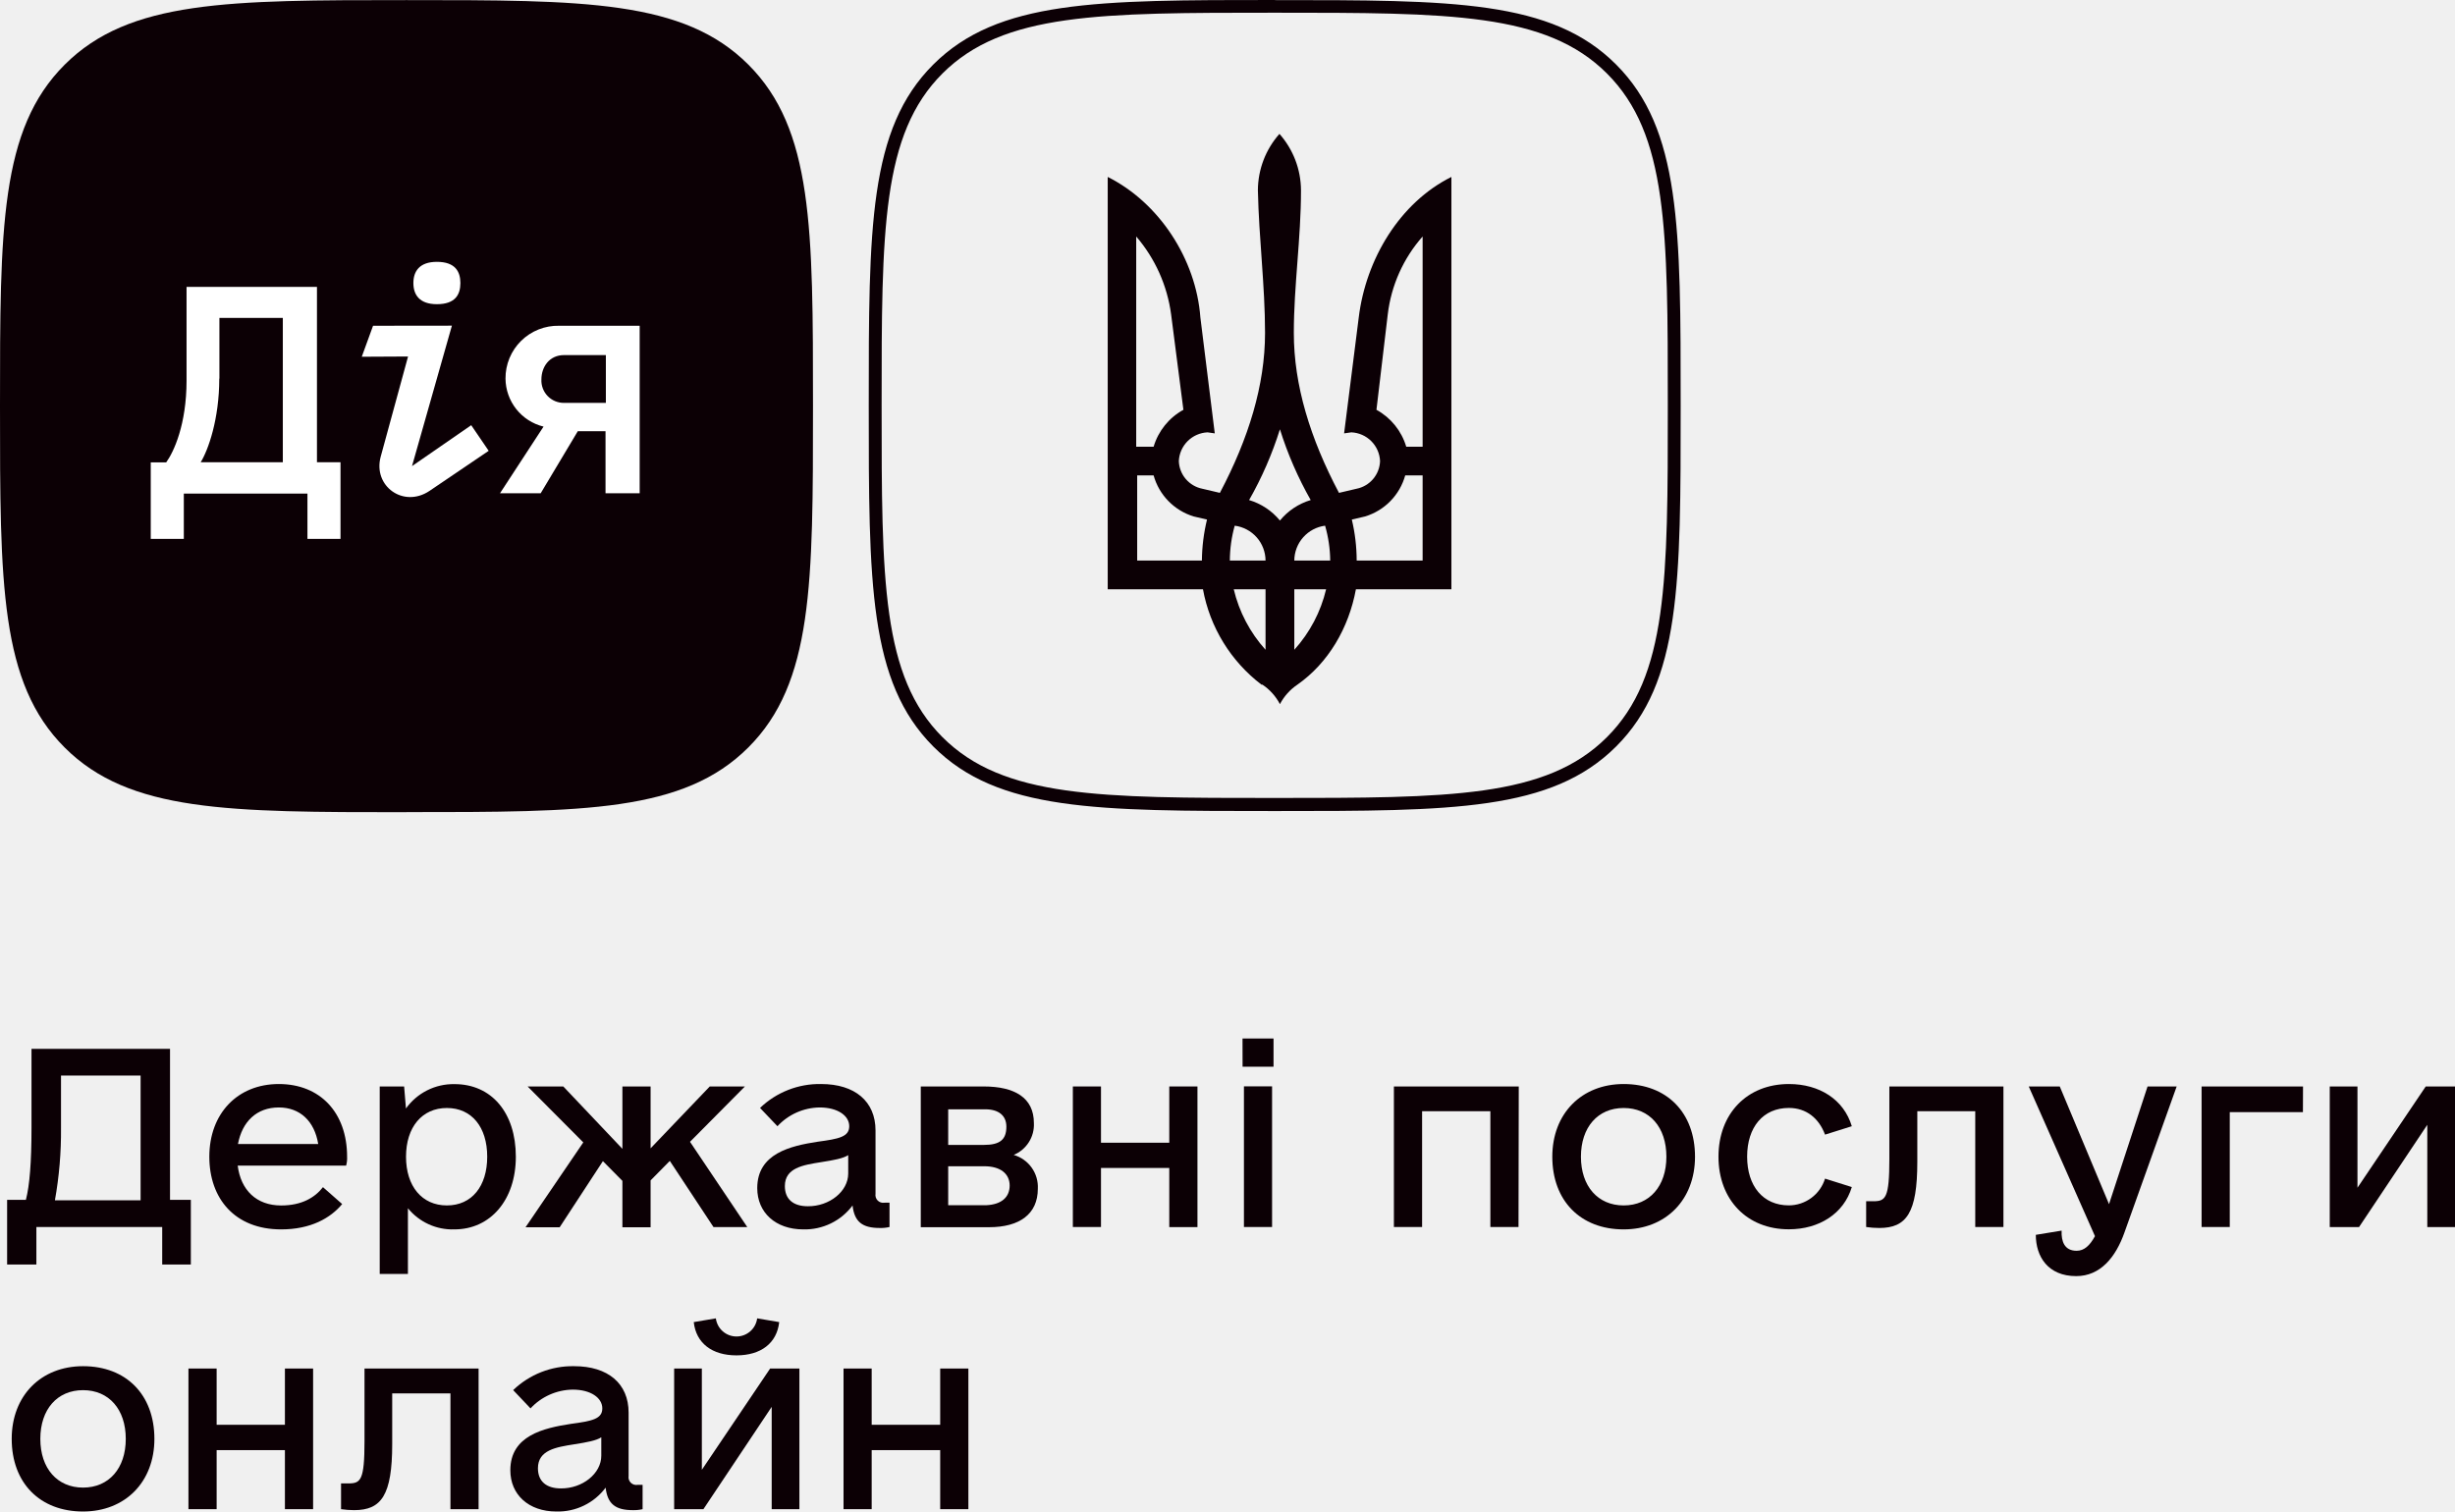
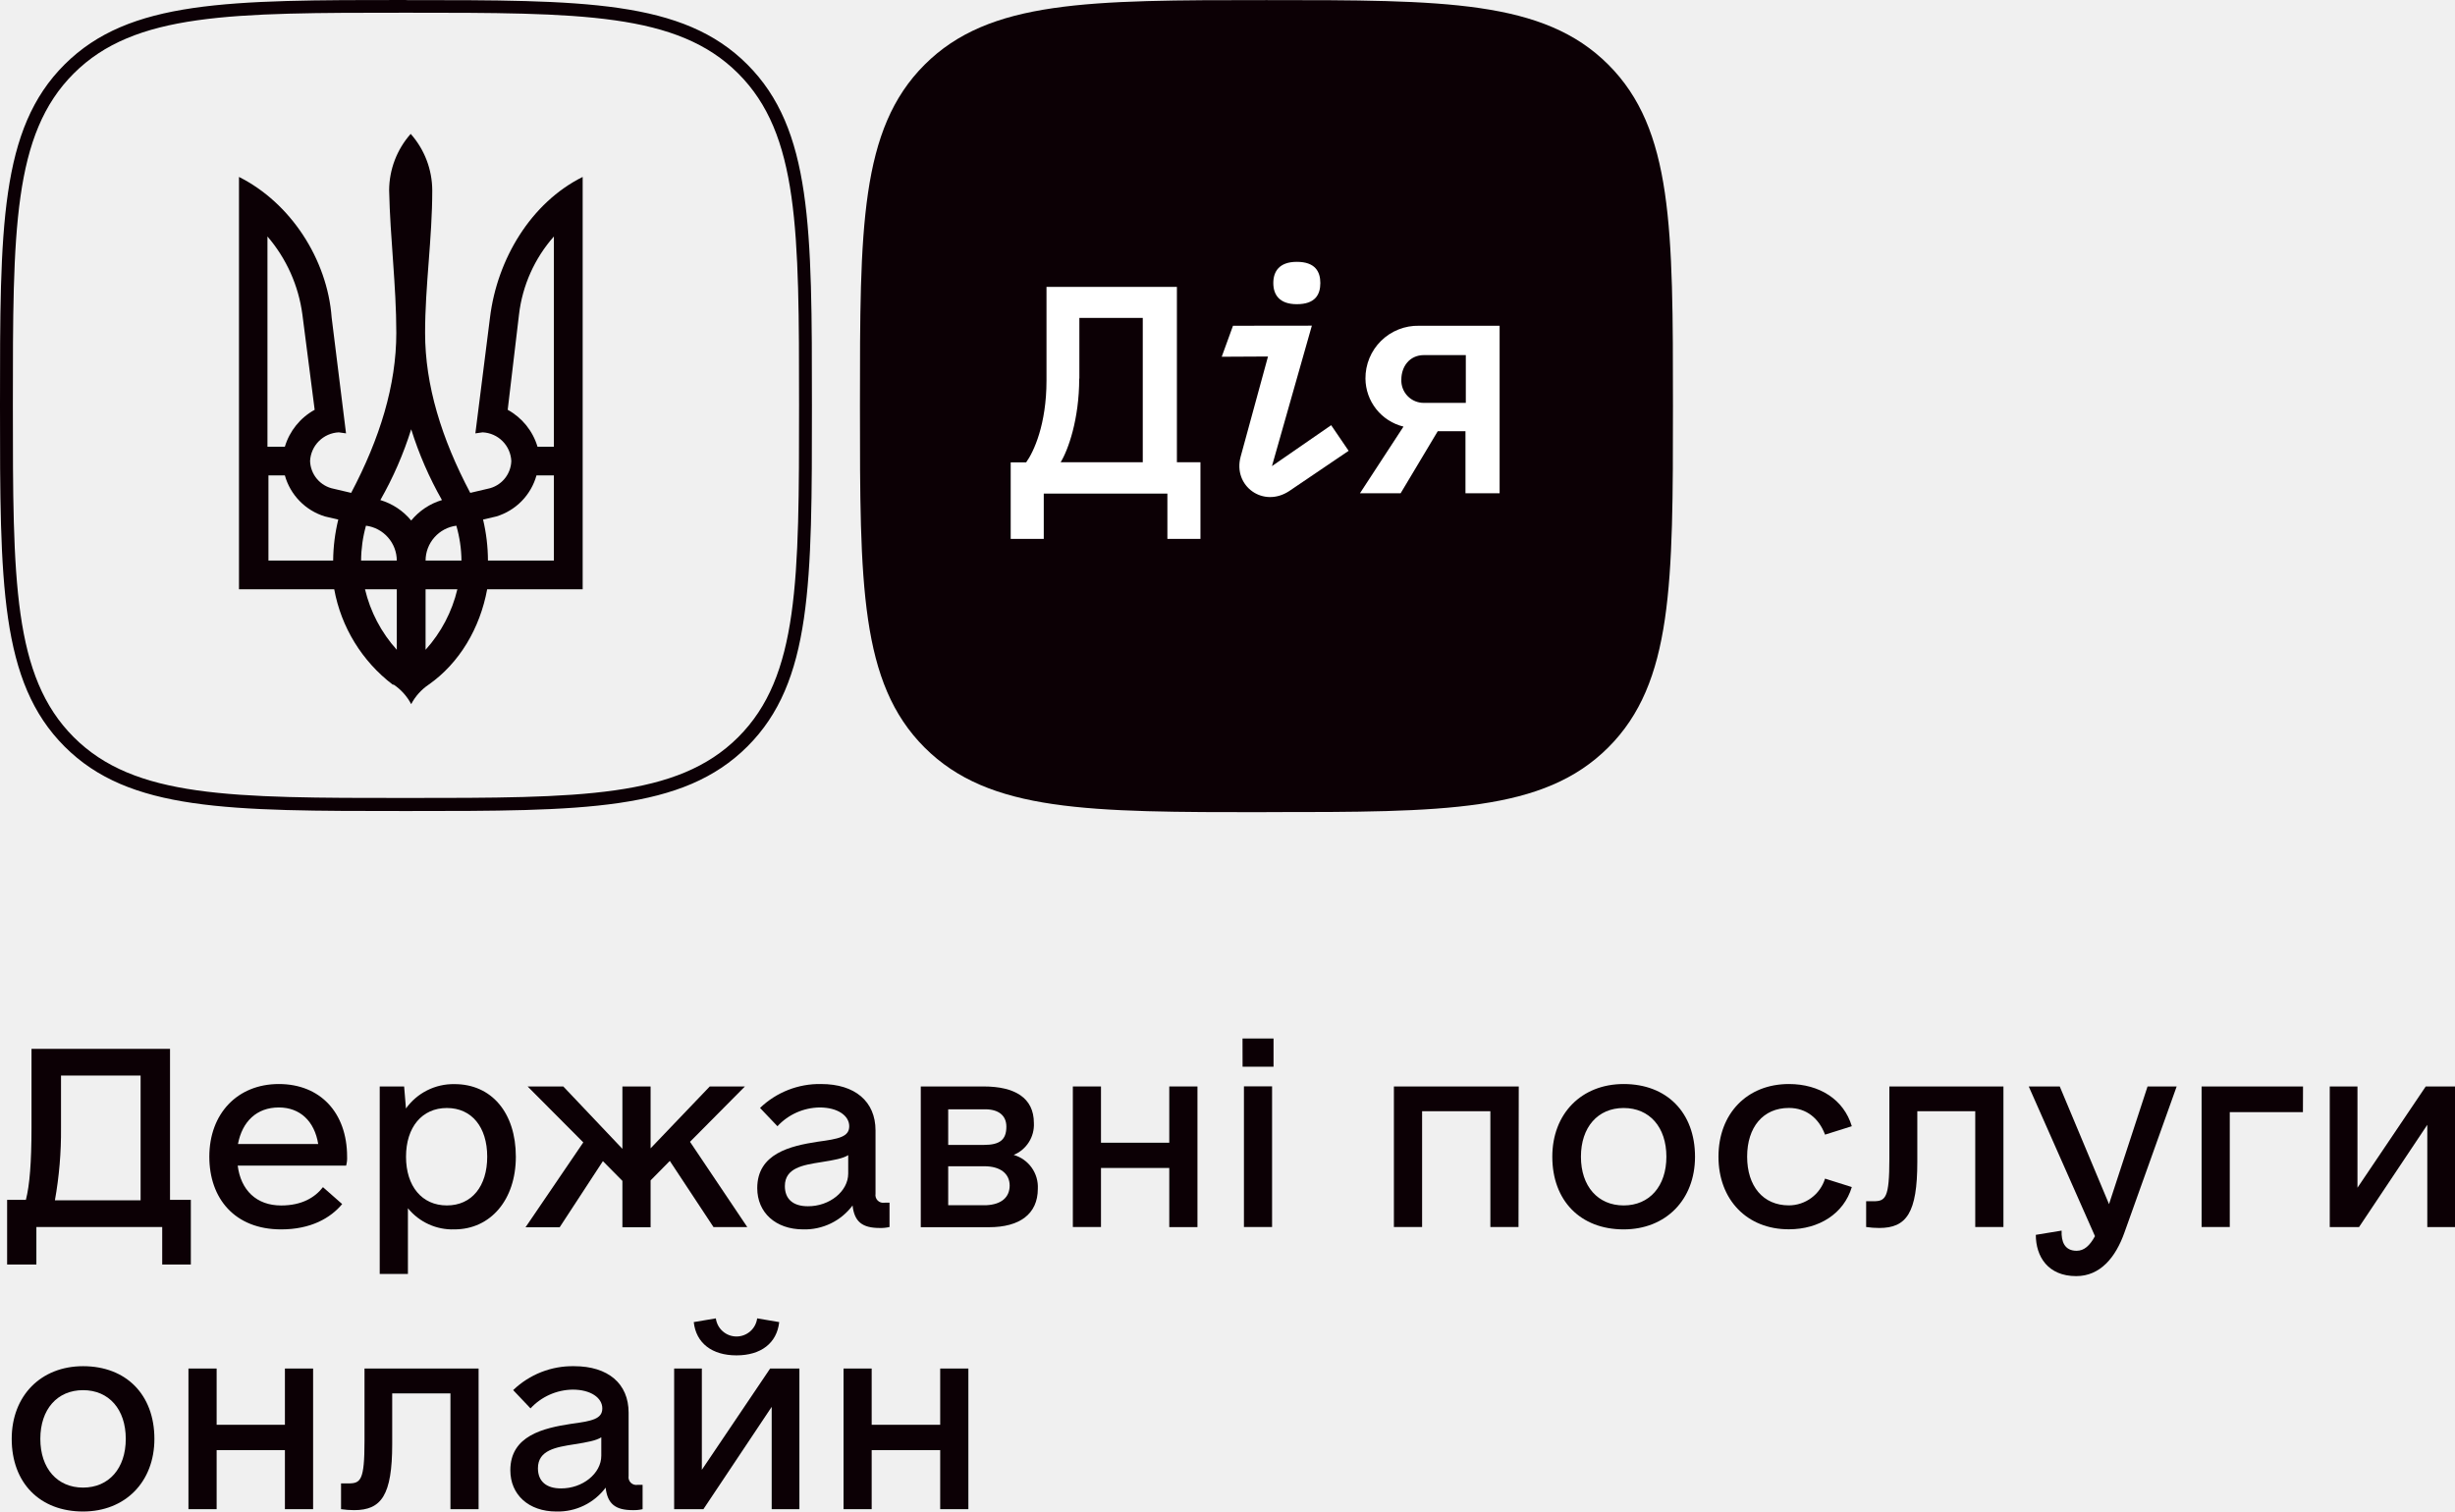
<svg xmlns="http://www.w3.org/2000/svg" width="177" height="109" viewBox="0 0 177 109" fill="none">
-   <g clip-path="url(#clip0)">
-     <path d="M13.759 86.521V91.186H11.695V88.481H2.623V91.186H0.513V86.521H1.867C2.138 85.467 2.271 83.816 2.271 81.346V75.634H12.258V86.524L13.759 86.521ZM10.137 86.556V77.559H4.399V81.346C4.414 83.092 4.267 84.837 3.959 86.556H10.137Z" fill="#0C0005" />
-     <path d="M20.271 86.928C21.762 86.928 22.708 86.352 23.285 85.607L24.67 86.826C23.826 87.841 22.402 88.653 20.271 88.653C16.92 88.653 15.092 86.419 15.092 83.412C15.092 80.299 17.124 78.17 20.102 78.17C23.081 78.17 25.025 80.232 25.025 83.412C25.036 83.628 25.012 83.845 24.955 84.055H17.138C17.36 85.811 18.478 86.928 20.271 86.928ZM17.156 82.498H22.943C22.673 80.84 21.625 79.86 20.102 79.86C18.509 79.86 17.462 80.875 17.156 82.498Z" fill="#0C0005" />
-     <path d="M37.191 83.412C37.191 86.521 35.366 88.653 32.761 88.653C32.122 88.674 31.488 88.548 30.906 88.283C30.325 88.019 29.813 87.623 29.41 87.128V91.864H27.377V78.346H29.136L29.269 79.934C29.665 79.38 30.189 78.932 30.796 78.626C31.404 78.32 32.077 78.166 32.757 78.177C35.433 78.17 37.191 80.232 37.191 83.412ZM35.127 83.412C35.127 81.279 34.013 79.899 32.219 79.899C30.426 79.899 29.273 81.283 29.273 83.412C29.273 85.54 30.422 86.925 32.219 86.925C34.016 86.925 35.127 85.54 35.127 83.412Z" fill="#0C0005" />
-     <path d="M48.292 83.714L46.907 85.119V88.498H44.874V85.154L43.468 83.731L40.352 88.498H37.891L42.054 82.379L38.039 78.346H40.612L44.874 82.843V78.346H46.907V82.807L51.172 78.346H53.707L49.748 82.337L53.879 88.488H51.443L48.292 83.714Z" fill="#0C0005" />
-     <path d="M64.132 86.724V88.481C63.902 88.534 63.666 88.558 63.429 88.551C62.178 88.551 61.601 88.112 61.467 86.928C61.056 87.479 60.519 87.923 59.9 88.223C59.281 88.523 58.6 88.671 57.912 88.653C55.915 88.653 54.596 87.434 54.596 85.677C54.596 83.173 56.998 82.632 58.96 82.33C60.483 82.126 61.228 81.978 61.228 81.213C61.228 80.447 60.384 79.86 59.097 79.86C58.524 79.867 57.959 79.991 57.435 80.223C56.912 80.456 56.441 80.792 56.052 81.213L54.797 79.895C55.978 78.761 57.561 78.14 59.199 78.17C61.636 78.17 63.123 79.421 63.123 81.518V86.085C63.109 86.173 63.115 86.263 63.142 86.347C63.169 86.432 63.217 86.509 63.279 86.572C63.342 86.635 63.419 86.682 63.504 86.709C63.589 86.736 63.679 86.743 63.767 86.728L64.132 86.724ZM61.154 84.617V83.299C60.782 83.535 60.173 83.65 59.192 83.805C57.905 84.009 56.587 84.213 56.587 85.53C56.587 86.478 57.195 86.984 58.243 86.984C59.8 86.995 61.154 85.913 61.154 84.627V84.617Z" fill="#0C0005" />
-     <path d="M74.825 85.723C74.825 87.55 73.507 88.495 71.309 88.495H66.386V78.346H70.919C73.155 78.346 74.541 79.157 74.541 80.984C74.566 81.471 74.439 81.953 74.178 82.364C73.918 82.776 73.536 83.096 73.085 83.282C73.608 83.432 74.065 83.756 74.381 84.199C74.697 84.642 74.854 85.18 74.825 85.723ZM68.363 82.561H70.933C72.086 82.561 72.557 82.189 72.557 81.244C72.557 80.433 71.984 79.993 71.035 79.993H68.363V82.561ZM72.796 85.505C72.796 84.627 72.118 84.1 70.968 84.1H68.363V86.91H71.105C72.188 86.858 72.796 86.352 72.796 85.474V85.505Z" fill="#0C0005" />
-     <path d="M86.334 78.346V88.488H84.302V84.223H79.379V88.481H77.35V78.346H79.379V82.403H84.302V78.346H86.334Z" fill="#0C0005" />
-     <path d="M89.583 74.889H91.819V76.92H89.587L89.583 74.889ZM89.685 78.339H91.714V88.481H89.685V78.339Z" fill="#0C0005" />
-     <path d="M109.481 88.481H107.452V80.13H102.53V88.481H100.497V78.346H109.499L109.481 88.481Z" fill="#0C0005" />
-     <path d="M111.918 83.412C111.918 80.299 114.028 78.17 117.062 78.17C120.178 78.17 122.207 80.232 122.207 83.412C122.207 86.521 120.097 88.653 117.062 88.653C113.951 88.653 111.918 86.587 111.918 83.412ZM120.143 83.412C120.143 81.279 118.926 79.899 117.062 79.899C115.199 79.899 113.982 81.283 113.982 83.412C113.982 85.54 115.202 86.925 117.062 86.925C118.922 86.925 120.143 85.54 120.143 83.412Z" fill="#0C0005" />
-     <path d="M123.898 83.412C123.898 80.299 125.965 78.17 128.975 78.17C131.176 78.17 132.935 79.284 133.511 81.213L131.581 81.82C131.141 80.636 130.227 79.895 128.975 79.895C127.115 79.895 125.965 81.279 125.965 83.408C125.965 85.537 127.115 86.921 128.975 86.921C129.559 86.919 130.126 86.73 130.594 86.383C131.063 86.036 131.409 85.549 131.581 84.992L133.511 85.6C132.935 87.529 131.141 88.646 128.975 88.646C125.965 88.653 123.898 86.521 123.898 83.412Z" fill="#0C0005" />
-     <path d="M144.443 88.481H142.411V80.13H138.234V83.781C138.234 87.469 137.453 88.551 135.491 88.551C135.174 88.55 134.858 88.527 134.545 88.481V86.623H135.069C135.948 86.623 136.219 86.387 136.219 83.58V78.346H144.443V88.481Z" fill="#0C0005" />
-     <path d="M156.933 78.346L153.174 88.86C152.531 90.687 151.416 92.022 149.689 92.022C147.657 92.022 146.778 90.617 146.778 89.046L148.638 88.741C148.606 89.521 148.842 90.195 149.721 90.195C150.263 90.195 150.67 89.823 151.043 89.141L146.268 78.346H148.504L152.056 86.833L154.834 78.346H156.933Z" fill="#0C0005" />
-     <path d="M166.036 80.197H160.762V88.481H158.73V78.346H166.043L166.036 80.197Z" fill="#0C0005" />
-     <path d="M177 78.346V88.488H175.003V81.111L170.08 88.488H167.97V78.346H169.968V85.649L174.89 78.346H177Z" fill="#0C0005" />
-     <path d="M0.844 103.759C0.844 100.646 2.954 98.517 5.988 98.517C9.104 98.517 11.132 100.579 11.132 103.759C11.132 106.868 9.023 108.996 5.988 108.996C2.876 108.996 0.844 106.934 0.844 103.759ZM9.068 103.759C9.068 101.626 7.852 100.246 5.988 100.246C4.125 100.246 2.908 101.63 2.908 103.759C2.908 105.888 4.128 107.272 5.988 107.272C7.848 107.272 9.068 105.888 9.068 103.759Z" fill="#0C0005" />
-     <path d="M22.574 98.686V108.828H20.542V104.57H15.619V108.828H13.587V98.686H15.619V102.743H20.542V98.686H22.574Z" fill="#0C0005" />
-     <path d="M34.505 108.828H32.476V100.478H28.277V104.128C28.277 107.816 27.5 108.898 25.535 108.898C25.218 108.897 24.902 108.874 24.589 108.828V106.97H25.131C26.009 106.97 26.28 106.734 26.28 103.927V98.686H34.505V108.828Z" fill="#0C0005" />
-     <path d="M46.33 107.071V108.828C46.099 108.881 45.863 108.905 45.627 108.898C44.375 108.898 43.798 108.455 43.665 107.275C43.254 107.826 42.716 108.27 42.097 108.569C41.479 108.869 40.797 109.015 40.11 108.996C38.112 108.996 36.794 107.781 36.794 106.021C36.794 103.52 39.195 102.979 41.161 102.677C42.684 102.473 43.425 102.325 43.425 101.56C43.425 100.794 42.582 100.207 41.295 100.207C40.722 100.214 40.156 100.338 39.633 100.57C39.109 100.803 38.639 101.139 38.249 101.56L36.998 100.242C38.177 99.107 39.759 98.487 41.397 98.517C43.833 98.517 45.321 99.768 45.321 101.865V106.432C45.306 106.52 45.312 106.61 45.34 106.694C45.367 106.779 45.414 106.856 45.477 106.919C45.54 106.982 45.617 107.029 45.702 107.056C45.786 107.083 45.876 107.09 45.964 107.075L46.33 107.071ZM43.352 104.964V103.646C42.979 103.882 42.37 103.998 41.389 104.152C40.103 104.356 38.784 104.56 38.784 105.877C38.784 106.822 39.392 107.331 40.44 107.331C41.998 107.342 43.352 106.26 43.352 104.974V104.964Z" fill="#0C0005" />
-     <path d="M57.635 98.686V108.828H55.637V101.451L50.715 108.828H48.605V98.686H50.602V105.989L55.525 98.686H57.635ZM50.018 95.338L51.611 95.068C51.658 95.429 51.835 95.762 52.109 96.002C52.383 96.243 52.735 96.376 53.1 96.376C53.465 96.376 53.818 96.243 54.092 96.002C54.366 95.762 54.543 95.429 54.59 95.068L56.179 95.338C56.01 96.859 54.86 97.737 53.099 97.737C51.337 97.737 50.187 96.859 50.018 95.338Z" fill="#0C0005" />
-     <path d="M69.818 98.686V108.828H67.786V104.57H62.846V108.828H60.817V98.686H62.846V102.743H67.786V98.686H69.818Z" fill="#0C0005" />
-     <path d="M29.308 58.561C42.149 58.561 49.287 58.561 53.953 53.899C58.619 49.237 58.615 42.109 58.615 29.28C58.615 16.451 58.616 9.316 53.953 4.658C49.291 -0 42.149 0.007 29.308 0.007C16.466 0.007 9.325 0.007 4.663 4.665C3.35334e-06 9.323 0 16.454 0 29.287C0 42.12 3.35334e-06 49.248 4.663 53.906C9.325 58.564 16.463 58.568 29.308 58.568" fill="#0C0005" />
-     <path d="M40.314 23.491C39.807 23.48 39.303 23.57 38.832 23.757C38.361 23.944 37.933 24.224 37.572 24.579C37.211 24.934 36.926 25.359 36.732 25.827C36.539 26.294 36.441 26.797 36.446 27.303C36.453 28.102 36.726 28.876 37.223 29.503C37.719 30.13 38.411 30.573 39.188 30.763L36.048 35.572H38.981L41.657 31.097H43.657V35.572H46.119V23.491H40.314ZM40.665 29.052C40.445 29.055 40.227 29.012 40.024 28.928C39.821 28.843 39.637 28.718 39.484 28.559C39.331 28.401 39.213 28.213 39.135 28.007C39.058 27.802 39.023 27.582 39.034 27.362C39.034 26.463 39.603 25.606 40.665 25.606H43.682V29.052H40.665Z" fill="white" />
-     <path d="M26.896 23.491L26.083 25.725L29.42 25.708L27.444 32.944C26.882 35.052 29.083 36.654 30.96 35.404L35.233 32.509L33.974 30.661L29.705 33.612L32.581 23.484L26.896 23.491Z" fill="white" />
-     <path d="M33.193 20.41C33.193 21.25 32.821 21.935 31.498 21.935C30.236 21.935 29.804 21.25 29.804 20.41C29.804 19.571 30.236 18.882 31.498 18.882C32.821 18.882 33.193 19.585 33.193 20.41Z" fill="white" />
-     <path d="M22.852 33.334V20.688H13.45V27.447C13.45 30.608 12.528 32.59 11.983 33.342H10.869V38.86H13.253V35.593H22.166V38.86H24.55V33.334H22.852ZM15.819 27.299V22.926H20.391V33.334H14.469C15.011 32.456 15.809 30.226 15.809 27.299" fill="white" />
-     <path d="M90.951 49.371C88.736 47.683 87.231 45.23 86.731 42.493H79.864V12.759C83.567 14.61 86.232 18.678 86.545 22.894L87.582 31.251L87.062 31.177C86.521 31.202 86.008 31.428 85.625 31.811C85.242 32.194 85.016 32.706 84.991 33.247C85.007 33.723 85.183 34.18 85.492 34.543C85.802 34.906 86.225 35.154 86.693 35.245L87.951 35.541C90.022 31.62 91.207 27.773 91.207 24.004C91.207 20.6 90.764 17.199 90.691 13.722C90.697 12.222 91.249 10.776 92.245 9.654C93.24 10.776 93.792 12.222 93.799 13.722C93.799 17.199 93.282 20.6 93.282 24.004C93.282 27.773 94.463 31.62 96.538 35.541L97.797 35.245C98.265 35.154 98.688 34.906 98.997 34.543C99.306 34.18 99.483 33.723 99.499 33.247C99.475 32.706 99.249 32.193 98.865 31.81C98.482 31.427 97.969 31.201 97.428 31.177L96.907 31.251L97.962 22.894C98.479 18.678 100.923 14.61 104.643 12.759V42.493H97.758C97.241 45.303 95.757 47.818 93.539 49.371C93.009 49.728 92.577 50.211 92.28 50.776C91.983 50.211 91.55 49.728 91.021 49.371H90.951ZM83.173 32.214C83.51 31.078 84.282 30.121 85.321 29.551L84.435 22.673C84.158 20.595 83.284 18.642 81.918 17.052V32.214H83.173ZM86.654 40.424C86.663 39.427 86.787 38.434 87.023 37.466L86.06 37.241C85.368 37.03 84.742 36.648 84.237 36.131C83.733 35.614 83.367 34.979 83.173 34.283H81.988V40.424H86.654ZM91.243 40.424C91.24 39.806 91.013 39.211 90.605 38.749C90.196 38.286 89.633 37.987 89.02 37.908C88.791 38.727 88.673 39.573 88.669 40.424H91.243ZM91.243 42.493H88.95C89.335 44.116 90.124 45.617 91.243 46.856V42.493ZM94.499 36.06C93.58 34.443 92.836 32.732 92.28 30.956C91.724 32.732 90.979 34.444 90.058 36.06C90.929 36.321 91.703 36.834 92.28 37.536C92.855 36.834 93.628 36.32 94.499 36.06ZM95.905 40.424C95.897 39.572 95.772 38.726 95.536 37.908C94.924 37.988 94.362 38.287 93.954 38.75C93.546 39.212 93.32 39.807 93.317 40.424H95.905ZM95.61 42.493H93.317V46.856C94.436 45.617 95.225 44.116 95.61 42.493ZM102.568 40.424V34.283H101.313C101.119 34.979 100.752 35.615 100.247 36.132C99.742 36.649 99.115 37.03 98.423 37.241L97.463 37.466C97.694 38.435 97.811 39.427 97.814 40.424H102.568ZM102.568 32.214V17.052C101.178 18.626 100.301 20.587 100.054 22.673L99.239 29.551C100.278 30.121 101.05 31.078 101.387 32.214H102.568Z" fill="#0C0005" />
-     <path d="M91.904 0.917C104.52 0.917 111.472 0.917 115.856 5.298C120.241 9.678 120.245 16.623 120.245 29.228C120.245 41.832 120.245 48.777 115.856 53.158C111.468 57.539 104.52 57.542 91.904 57.542C79.287 57.542 72.336 57.542 67.951 53.158C63.566 48.774 63.563 41.832 63.563 29.228C63.563 16.623 63.563 9.678 67.951 5.298C72.339 0.917 79.287 0.917 91.904 0.917ZM91.904 0C79.084 0 71.956 -6.70043e-07 67.29 4.651C62.624 9.302 62.635 16.42 62.635 29.242C62.635 42.064 62.635 49.171 67.29 53.833C71.946 58.494 79.073 58.484 91.904 58.484C104.734 58.484 111.851 58.484 116.517 53.833C121.183 49.181 121.173 42.061 121.173 29.242C121.173 16.423 121.173 9.313 116.517 4.651C111.862 -0.011 104.724 0.007 91.904 0.007" fill="#0C0005" />
-   </g>
-   <defs>
-     <clipPath id="clip0">
-       <rect width="177" height="109" fill="white" />
-     </clipPath>
-   </defs>
+   <path d="M13.759 86.521V91.186H11.695V88.481H2.623V91.186H0.513V86.521H1.867C2.138 85.467 2.271 83.816 2.271 81.346V75.634H12.258V86.524L13.759 86.521ZM10.137 86.556V77.559H4.399V81.346C4.414 83.092 4.267 84.837 3.959 86.556H10.137Z" fill="#0C0005" />
+   <path d="M20.271 86.928C21.762 86.928 22.708 86.352 23.285 85.607L24.67 86.826C23.826 87.841 22.402 88.653 20.271 88.653C16.92 88.653 15.092 86.419 15.092 83.412C15.092 80.299 17.124 78.17 20.102 78.17C23.081 78.17 25.025 80.232 25.025 83.412C25.036 83.628 25.012 83.845 24.955 84.055H17.138C17.36 85.811 18.478 86.928 20.271 86.928ZM17.156 82.498H22.943C22.673 80.84 21.625 79.86 20.102 79.86C18.509 79.86 17.462 80.875 17.156 82.498Z" fill="#0C0005" />
+   <path d="M37.191 83.412C37.191 86.521 35.366 88.653 32.761 88.653C32.122 88.674 31.488 88.548 30.906 88.283C30.325 88.019 29.813 87.623 29.41 87.128V91.864H27.377V78.346H29.136L29.269 79.934C29.665 79.38 30.189 78.932 30.796 78.626C31.404 78.32 32.077 78.166 32.757 78.177C35.433 78.17 37.191 80.232 37.191 83.412ZM35.127 83.412C35.127 81.279 34.013 79.899 32.219 79.899C30.426 79.899 29.273 81.283 29.273 83.412C29.273 85.54 30.422 86.925 32.219 86.925C34.016 86.925 35.127 85.54 35.127 83.412Z" fill="#0C0005" />
+   <path d="M48.292 83.714L46.907 85.119V88.498H44.874V85.154L43.468 83.731L40.352 88.498H37.891L42.054 82.379L38.039 78.346H40.612L44.874 82.843V78.346H46.907V82.807L51.172 78.346H53.707L49.748 82.337L53.879 88.488H51.443L48.292 83.714Z" fill="#0C0005" />
+   <path d="M64.132 86.724V88.481C63.902 88.534 63.666 88.558 63.429 88.551C62.178 88.551 61.601 88.112 61.467 86.928C61.056 87.479 60.519 87.923 59.9 88.223C59.281 88.523 58.6 88.671 57.912 88.653C55.915 88.653 54.596 87.434 54.596 85.677C54.596 83.173 56.998 82.632 58.96 82.33C60.483 82.126 61.228 81.978 61.228 81.213C61.228 80.447 60.384 79.86 59.097 79.86C58.524 79.867 57.959 79.991 57.435 80.223C56.912 80.456 56.441 80.792 56.052 81.213L54.797 79.895C55.978 78.761 57.561 78.14 59.199 78.17C61.636 78.17 63.123 79.421 63.123 81.518V86.085C63.109 86.173 63.115 86.263 63.142 86.347C63.169 86.432 63.217 86.509 63.279 86.572C63.342 86.635 63.419 86.682 63.504 86.709C63.589 86.736 63.679 86.743 63.767 86.728L64.132 86.724ZM61.154 84.617V83.299C60.782 83.535 60.173 83.65 59.192 83.805C57.905 84.009 56.587 84.213 56.587 85.53C56.587 86.478 57.195 86.984 58.243 86.984C59.8 86.995 61.154 85.913 61.154 84.627V84.617Z" fill="#0C0005" />
+   <path d="M74.825 85.723C74.825 87.55 73.507 88.495 71.309 88.495H66.386V78.346H70.919C73.155 78.346 74.541 79.157 74.541 80.984C74.566 81.471 74.439 81.953 74.178 82.364C73.918 82.776 73.536 83.096 73.085 83.282C73.608 83.432 74.065 83.756 74.381 84.199C74.697 84.642 74.854 85.18 74.825 85.723ZM68.363 82.561H70.933C72.086 82.561 72.557 82.189 72.557 81.244C72.557 80.433 71.984 79.993 71.035 79.993H68.363V82.561ZM72.796 85.505C72.796 84.627 72.118 84.1 70.968 84.1H68.363V86.91H71.105C72.188 86.858 72.796 86.352 72.796 85.474V85.505Z" fill="#0C0005" />
+   <path d="M86.334 78.346V88.488H84.302V84.223H79.379V88.481H77.35V78.346H79.379V82.403H84.302V78.346H86.334Z" fill="#0C0005" />
+   <path d="M89.583 74.889H91.819V76.92H89.587L89.583 74.889ZM89.685 78.339H91.714V88.481H89.685V78.339Z" fill="#0C0005" />
+   <path d="M109.481 88.481H107.452V80.13H102.53V88.481H100.497V78.346H109.499L109.481 88.481Z" fill="#0C0005" />
+   <path d="M111.918 83.412C111.918 80.299 114.028 78.17 117.062 78.17C120.178 78.17 122.207 80.232 122.207 83.412C122.207 86.521 120.097 88.653 117.062 88.653C113.951 88.653 111.918 86.587 111.918 83.412ZM120.143 83.412C120.143 81.279 118.926 79.899 117.062 79.899C115.199 79.899 113.982 81.283 113.982 83.412C113.982 85.54 115.202 86.925 117.062 86.925C118.922 86.925 120.143 85.54 120.143 83.412Z" fill="#0C0005" />
+   <path d="M123.898 83.412C123.898 80.299 125.965 78.17 128.975 78.17C131.176 78.17 132.935 79.284 133.511 81.213L131.581 81.82C131.141 80.636 130.227 79.895 128.975 79.895C127.115 79.895 125.965 81.279 125.965 83.408C125.965 85.537 127.115 86.921 128.975 86.921C129.559 86.919 130.126 86.73 130.594 86.383C131.063 86.036 131.409 85.549 131.581 84.992L133.511 85.6C132.935 87.529 131.141 88.646 128.975 88.646C125.965 88.653 123.898 86.521 123.898 83.412Z" fill="#0C0005" />
+   <path d="M144.443 88.481H142.411V80.13H138.234V83.781C138.234 87.469 137.453 88.551 135.491 88.551C135.174 88.55 134.858 88.527 134.545 88.481V86.623H135.069C135.948 86.623 136.219 86.387 136.219 83.58V78.346H144.443V88.481Z" fill="#0C0005" />
+   <path d="M156.933 78.346L153.174 88.86C152.531 90.687 151.416 92.022 149.689 92.022C147.657 92.022 146.778 90.617 146.778 89.046L148.638 88.741C148.606 89.521 148.842 90.195 149.721 90.195C150.263 90.195 150.67 89.823 151.043 89.141L146.268 78.346H148.504L152.056 86.833L154.834 78.346H156.933Z" fill="#0C0005" />
+   <path d="M166.036 80.197H160.762V88.481H158.73V78.346H166.043L166.036 80.197Z" fill="#0C0005" />
+   <path d="M177 78.346V88.488H175.003V81.111L170.08 88.488H167.97V78.346H169.968V85.649L174.89 78.346H177Z" fill="#0C0005" />
+   <path d="M0.844 103.759C0.844 100.646 2.954 98.517 5.988 98.517C9.104 98.517 11.132 100.579 11.132 103.759C11.132 106.868 9.023 108.996 5.988 108.996C2.876 108.996 0.844 106.934 0.844 103.759ZM9.068 103.759C9.068 101.626 7.852 100.246 5.988 100.246C4.125 100.246 2.908 101.63 2.908 103.759C2.908 105.888 4.128 107.272 5.988 107.272C7.848 107.272 9.068 105.888 9.068 103.759Z" fill="#0C0005" />
+   <path d="M22.574 98.686V108.828H20.542V104.57H15.619V108.828H13.587V98.686H15.619V102.743H20.542V98.686H22.574Z" fill="#0C0005" />
+   <path d="M34.505 108.828H32.476V100.478H28.277V104.128C28.277 107.816 27.5 108.898 25.535 108.898C25.218 108.897 24.902 108.874 24.589 108.828V106.97H25.131C26.009 106.97 26.28 106.734 26.28 103.927V98.686H34.505V108.828Z" fill="#0C0005" />
+   <path d="M46.33 107.071V108.828C46.099 108.881 45.863 108.905 45.627 108.898C44.375 108.898 43.798 108.455 43.665 107.275C43.254 107.826 42.716 108.27 42.097 108.569C41.479 108.869 40.797 109.015 40.11 108.996C38.112 108.996 36.794 107.781 36.794 106.021C36.794 103.52 39.195 102.979 41.161 102.677C42.684 102.473 43.425 102.325 43.425 101.56C43.425 100.794 42.582 100.207 41.295 100.207C40.722 100.214 40.156 100.338 39.633 100.57C39.109 100.803 38.639 101.139 38.249 101.56L36.998 100.242C38.177 99.107 39.759 98.487 41.397 98.517C43.833 98.517 45.321 99.768 45.321 101.865V106.432C45.306 106.52 45.312 106.61 45.34 106.694C45.367 106.779 45.414 106.856 45.477 106.919C45.54 106.982 45.617 107.029 45.702 107.056C45.786 107.083 45.876 107.09 45.964 107.075L46.33 107.071ZM43.352 104.964V103.646C42.979 103.882 42.37 103.998 41.389 104.152C40.103 104.356 38.784 104.56 38.784 105.877C38.784 106.822 39.392 107.331 40.44 107.331C41.998 107.342 43.352 106.26 43.352 104.974V104.964Z" fill="#0C0005" />
+   <path d="M57.635 98.686V108.828H55.637V101.451L50.715 108.828H48.605V98.686H50.602V105.989L55.525 98.686H57.635ZM50.018 95.338L51.611 95.068C51.658 95.429 51.835 95.762 52.109 96.002C52.383 96.243 52.735 96.376 53.1 96.376C53.465 96.376 53.818 96.243 54.092 96.002C54.366 95.762 54.543 95.429 54.59 95.068L56.179 95.338C56.01 96.859 54.86 97.737 53.099 97.737C51.337 97.737 50.187 96.859 50.018 95.338Z" fill="#0C0005" />
+   <path d="M69.818 98.686V108.828H67.786V104.57H62.846V108.828H60.817V98.686H62.846V102.743H67.786V98.686H69.818Z" fill="#0C0005" />
+   <path d="M91.308 58.561C104.149 58.561 111.287 58.561 115.953 53.899C120.619 49.237 120.616 42.109 120.616 29.28C120.616 16.451 120.616 9.316 115.953 4.658C111.291 -0 104.149 0.007 91.308 0.007C78.466 0.007 71.325 0.007 66.662 4.665C62 9.323 62 16.454 62 29.287C62 42.12 62 49.248 66.662 53.906C71.325 58.564 78.463 58.568 91.308 58.568" fill="#0C0005" />
+   <path d="M102.314 23.491C101.807 23.48 101.303 23.57 100.832 23.757C100.361 23.944 99.933 24.224 99.572 24.579C99.211 24.934 98.926 25.359 98.732 25.827C98.539 26.294 98.441 26.797 98.446 27.303C98.453 28.102 98.726 28.876 99.223 29.503C99.719 30.13 100.411 30.573 101.188 30.763L98.048 35.572H100.981L103.657 31.097H105.657V35.572H108.119V23.491H102.314ZM102.665 29.052C102.445 29.055 102.227 29.012 102.024 28.928C101.821 28.843 101.637 28.718 101.484 28.559C101.331 28.401 101.213 28.213 101.135 28.007C101.058 27.802 101.023 27.582 101.034 27.362C101.034 26.463 101.603 25.606 102.665 25.606H105.682V29.052H102.665Z" fill="white" />
+   <path d="M88.896 23.491L88.084 25.725L91.42 25.708L89.444 32.944C88.882 35.052 91.083 36.654 92.96 35.404L97.233 32.509L95.974 30.661L91.705 33.612L94.582 23.484L88.896 23.491Z" fill="white" />
+   <path d="M95.193 20.41C95.193 21.25 94.82 21.935 93.498 21.935C92.236 21.935 91.803 21.25 91.803 20.41C91.803 19.571 92.236 18.882 93.498 18.882C94.82 18.882 95.193 19.585 95.193 20.41Z" fill="white" />
+   <path d="M84.852 33.334V20.688H75.45V27.447C75.45 30.608 74.528 32.59 73.983 33.342H72.869V38.86H75.253V35.593H84.166V38.86H86.55V33.334H84.852ZM77.82 27.299V22.926H82.391V33.334H76.469C77.011 32.456 77.809 30.226 77.809 27.299" fill="white" />
+   <path d="M28.316 49.371C26.102 47.683 24.597 45.23 24.097 42.493H17.23V12.759C20.932 14.61 23.598 18.678 23.911 22.894L24.948 31.251L24.427 31.177C23.886 31.202 23.374 31.428 22.991 31.811C22.607 32.194 22.381 32.706 22.356 33.247C22.372 33.723 22.549 34.18 22.858 34.543C23.167 34.906 23.59 35.154 24.058 35.245L25.317 35.541C27.388 31.62 28.573 27.773 28.573 24.004C28.573 20.6 28.13 17.199 28.056 13.722C28.063 12.222 28.615 10.776 29.61 9.654C30.606 10.776 31.158 12.222 31.165 13.722C31.165 17.199 30.648 20.6 30.648 24.004C30.648 27.773 31.829 31.62 33.904 35.541L35.163 35.245C35.631 35.154 36.054 34.906 36.363 34.543C36.672 34.18 36.849 33.723 36.864 33.247C36.84 32.706 36.614 32.193 36.231 31.81C35.848 31.427 35.335 31.201 34.793 31.177L34.273 31.251L35.328 22.894C35.845 18.678 38.288 14.61 42.009 12.759V42.493H35.124C34.607 45.303 33.123 47.818 30.904 49.371C30.375 49.728 29.943 50.211 29.646 50.776C29.349 50.211 28.916 49.728 28.387 49.371H28.316ZM20.538 32.214C20.876 31.078 21.648 30.121 22.687 29.551L21.801 22.673C21.524 20.595 20.649 18.642 19.283 17.052V32.214H20.538ZM24.02 40.424C24.028 39.427 24.152 38.434 24.389 37.466L23.425 37.241C22.734 37.03 22.107 36.648 21.603 36.131C21.098 35.614 20.732 34.979 20.538 34.283H19.354V40.424H24.02ZM28.608 40.424C28.606 39.806 28.379 39.211 27.97 38.749C27.561 38.286 26.999 37.987 26.386 37.908C26.157 38.727 26.039 39.573 26.034 40.424H28.608ZM28.608 42.493H26.316C26.701 44.116 27.489 45.617 28.608 46.856V42.493ZM31.864 36.06C30.945 34.443 30.201 32.732 29.646 30.956C29.09 32.732 28.345 34.444 27.423 36.06C28.294 36.321 29.068 36.834 29.646 37.536C30.221 36.834 30.994 36.32 31.864 36.06ZM33.271 40.424C33.262 39.572 33.138 38.726 32.901 37.908C32.29 37.988 31.727 38.287 31.32 38.75C30.912 39.212 30.685 39.807 30.683 40.424H33.271ZM32.975 42.493H30.683V46.856C31.802 45.617 32.59 44.116 32.975 42.493ZM39.934 40.424V34.283H38.679C38.484 34.979 38.118 35.615 37.613 36.132C37.108 36.649 36.48 37.03 35.788 37.241L34.828 37.466C35.059 38.435 35.177 39.427 35.18 40.424H39.934ZM39.934 32.214V17.052C38.543 18.626 37.666 20.587 37.42 22.673L36.604 29.551C37.643 30.121 38.415 31.078 38.753 32.214H39.934Z" fill="#0C0005" />
+   <path d="M29.269 0.917C41.885 0.917 48.837 0.917 53.222 5.298C57.606 9.678 57.61 16.623 57.61 29.228C57.61 41.832 57.61 48.777 53.222 53.158C48.833 57.539 41.885 57.542 29.269 57.542C16.653 57.542 9.701 57.542 5.317 53.158C0.932 48.774 0.928 41.832 0.928 29.228C0.928 16.623 0.928 9.678 5.317 5.298C9.705 0.917 16.653 0.917 29.269 0.917ZM29.269 0C16.449 0 9.322 -6.70043e-07 4.655 4.651C-0.011 9.302 2.13936e-07 16.42 2.13936e-07 29.242C2.13936e-07 42.064 -3.018e-06 49.171 4.655 53.833C9.311 58.494 16.438 58.484 29.269 58.484C42.1 58.484 49.217 58.484 53.883 53.833C58.549 49.181 58.538 42.061 58.538 29.242C58.538 16.423 58.538 9.313 53.883 4.651C49.227 -0.011 42.089 0.007 29.269 0.007" fill="#0C0005" />
</svg>
